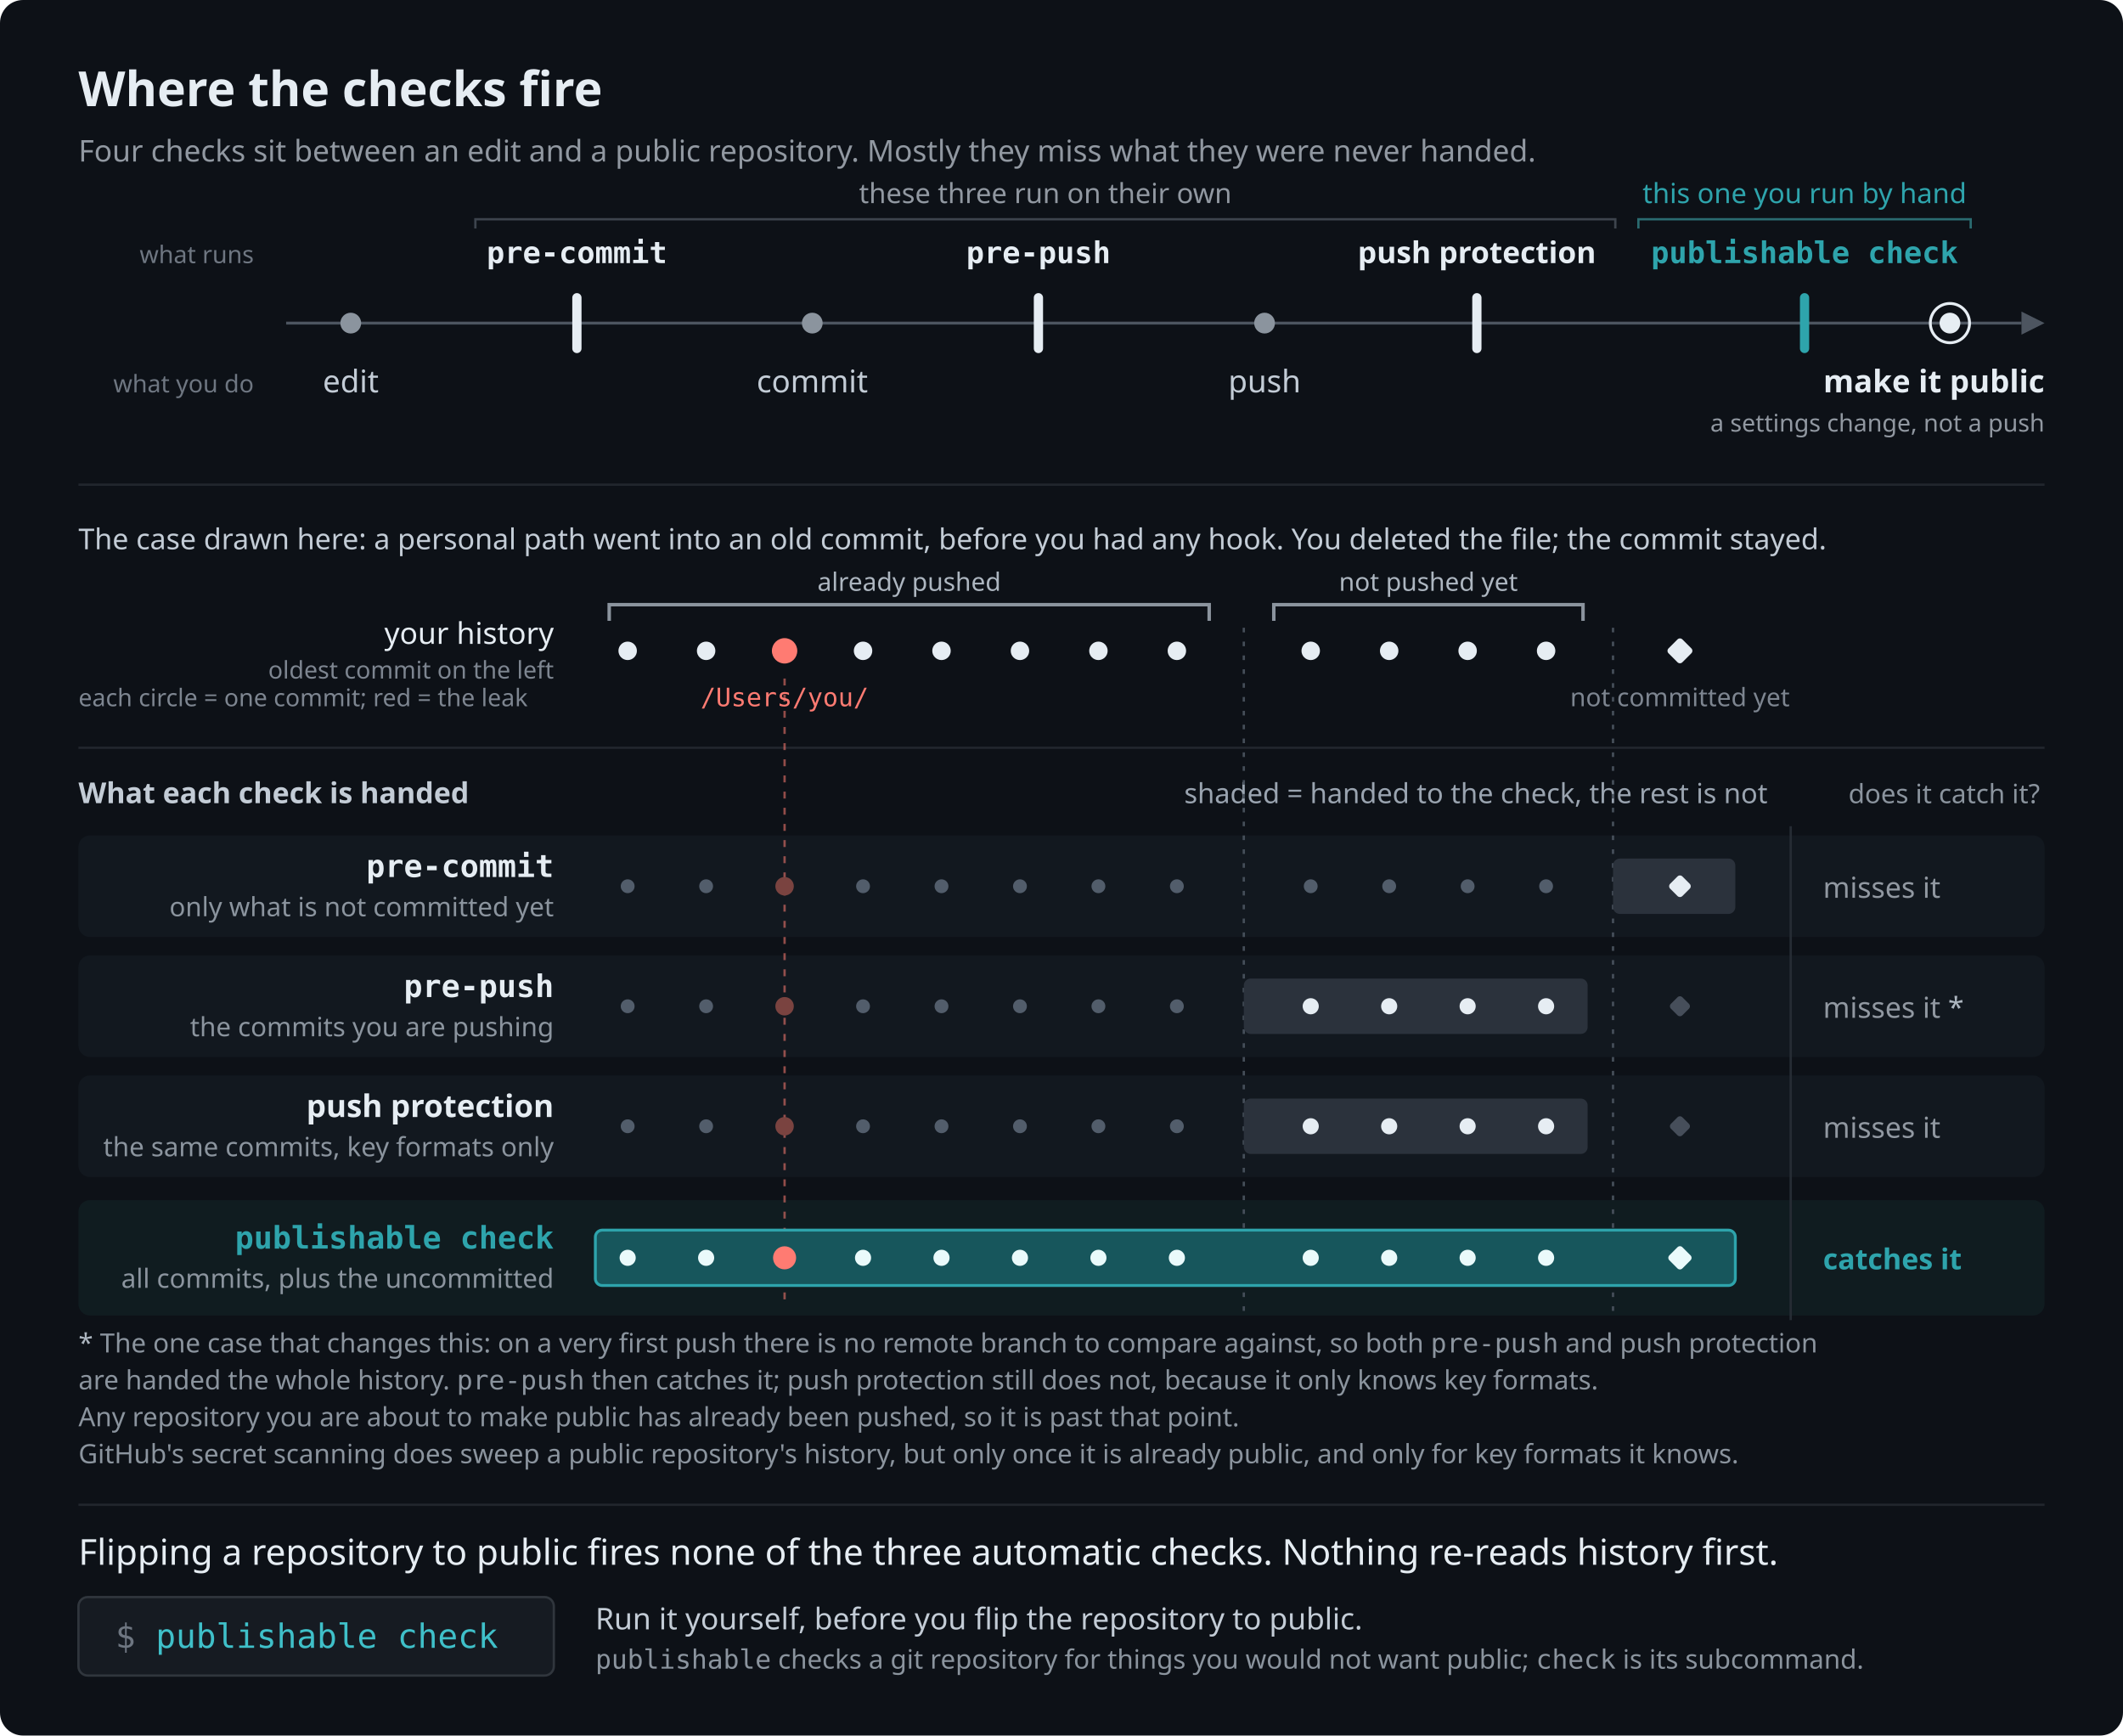
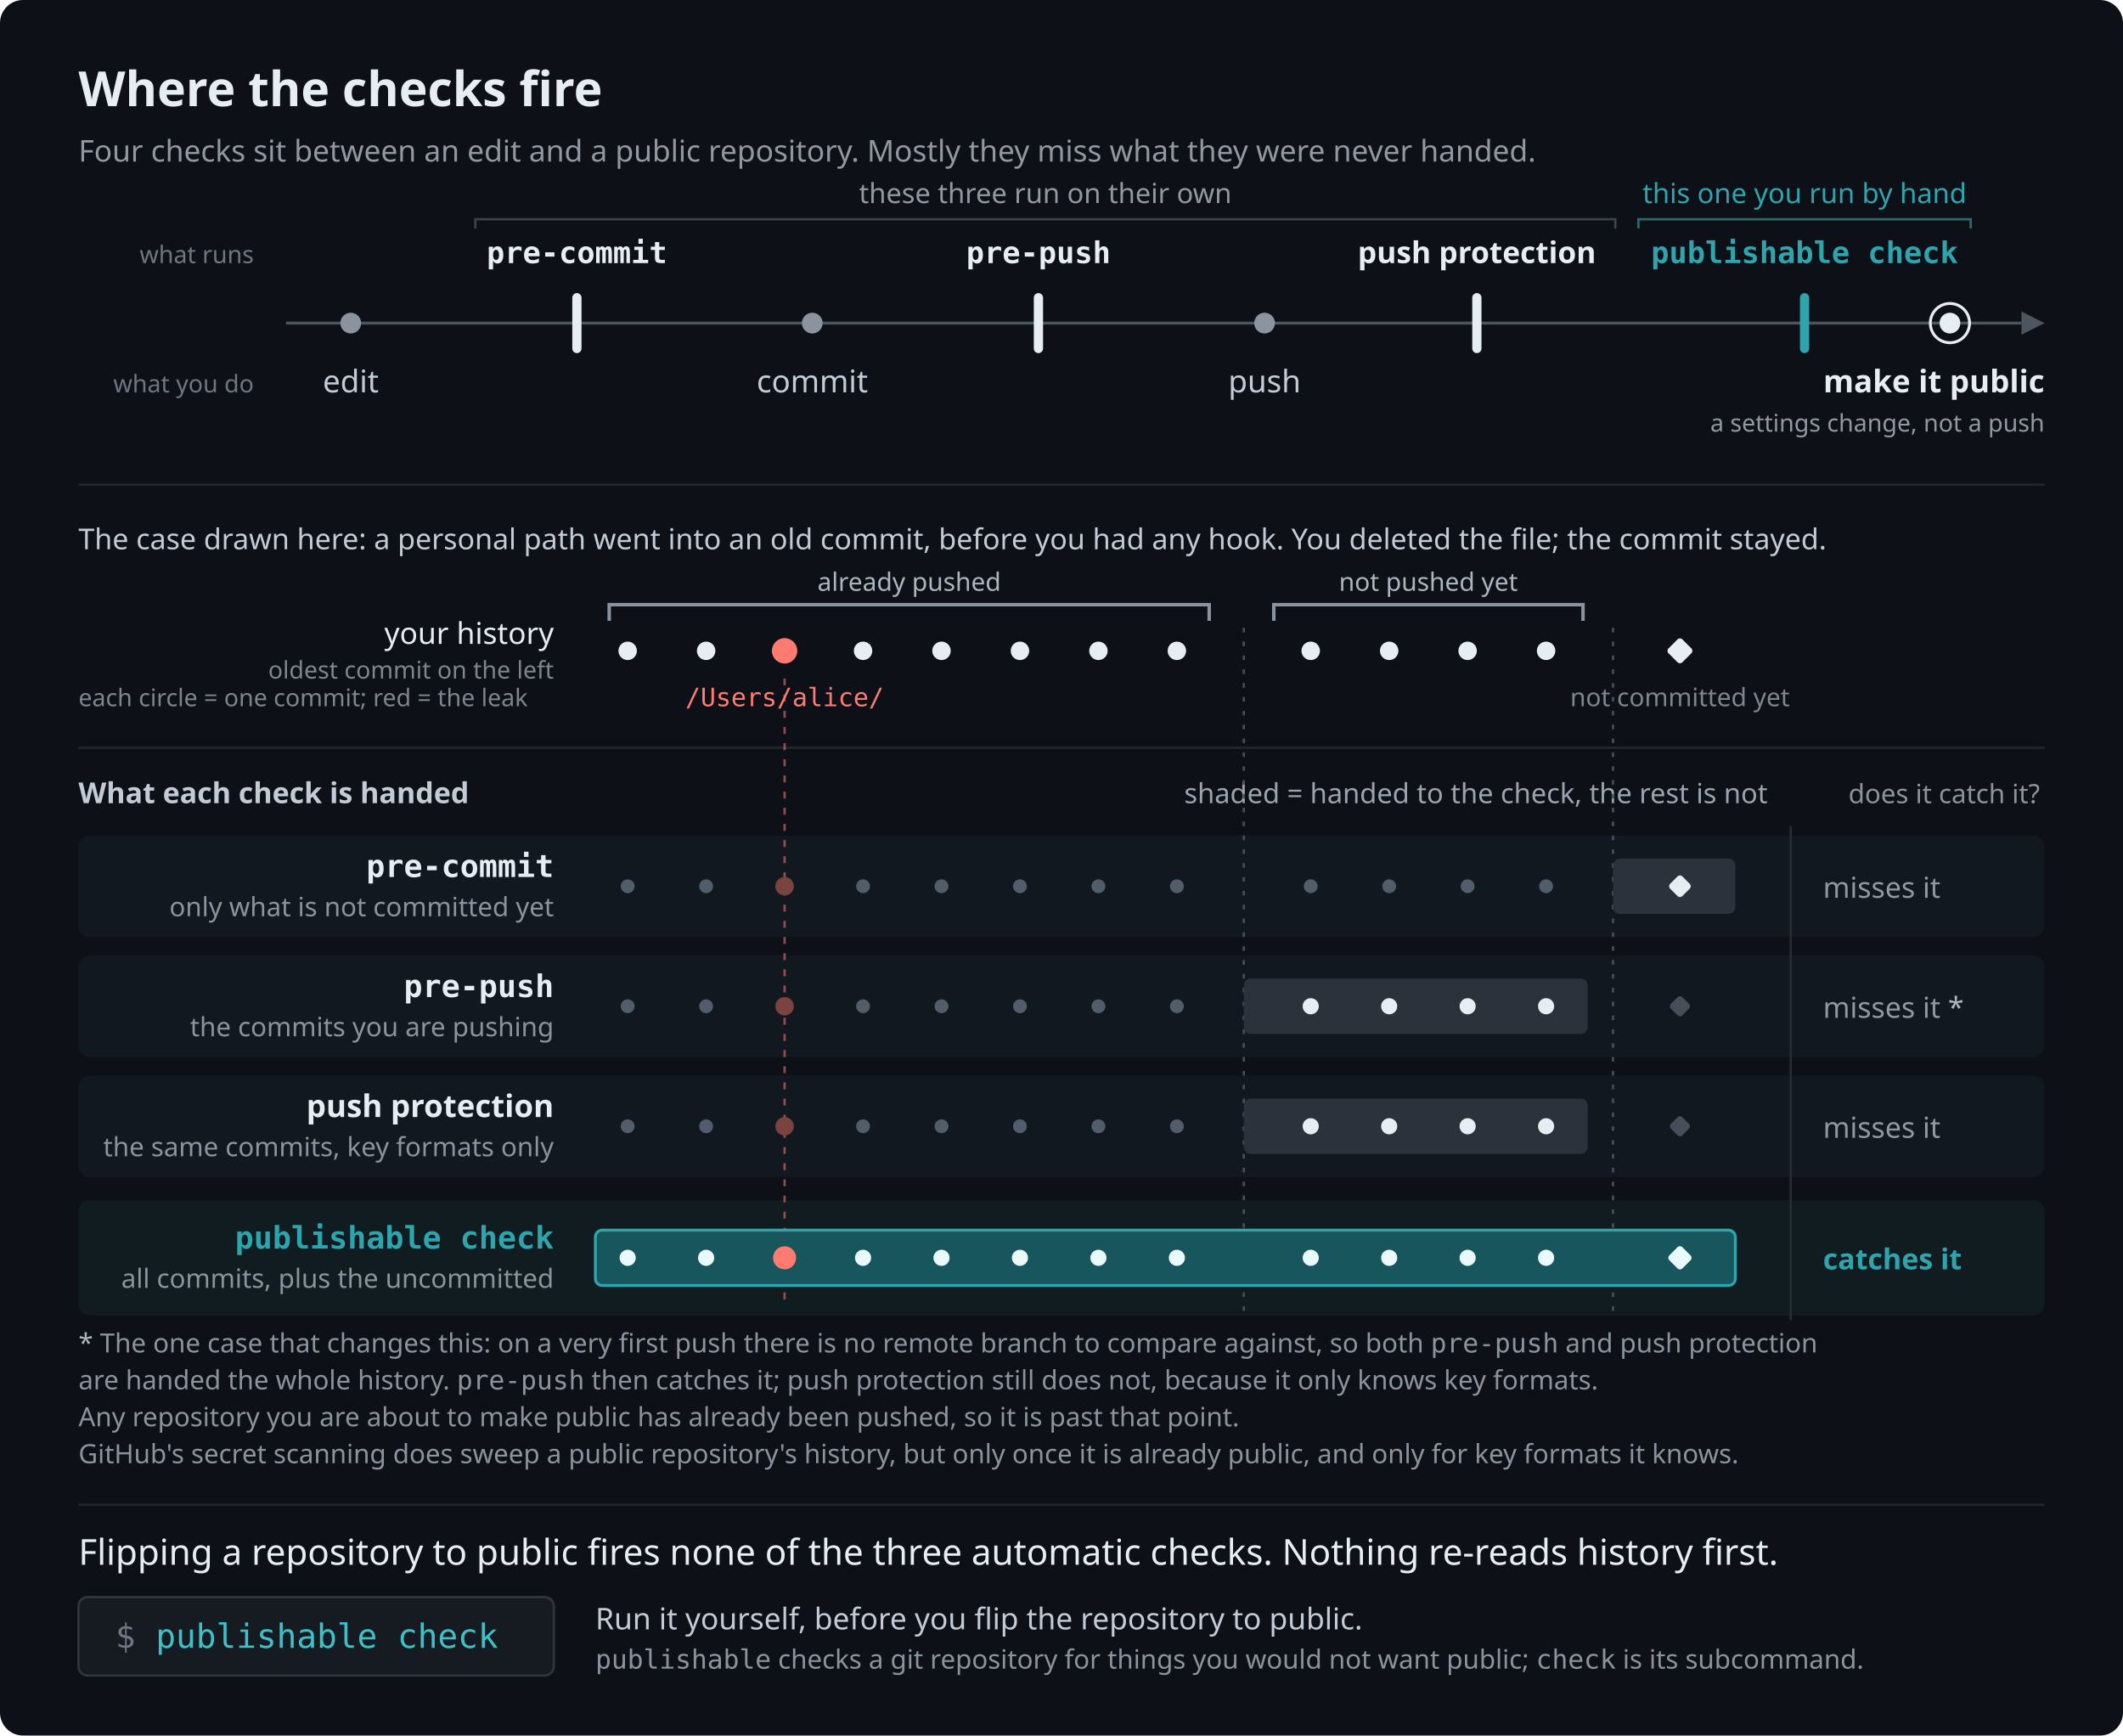
<svg xmlns="http://www.w3.org/2000/svg" width="920" height="752" viewBox="0 0 920 752" role="img" aria-labelledby="ttl dsc" font-family="-apple-system, BlinkMacSystemFont, 'Segoe UI', 'Noto Sans', Helvetica, Arial, sans-serif">
  <style>
.m{font-family:ui-monospace,SFMono-Regular,'SF Mono',Menlo,Consolas,'DejaVu Sans Mono',monospace;font-variant-ligatures:none;font-feature-settings:"liga" 0,"calt" 0}
</style>
  <rect x="0" y="0" width="920" height="752" rx="10" fill="#0d1117" />
  <text x="34" y="46" font-size="21" font-weight="600" fill="#e6edf3">Where the checks fire</text>
  <text x="34" y="70" font-size="13" fill="#9198a1">Four checks sit between an edit and a public repository. Mostly they miss what they were never handed.</text>
  <text x="110" y="114" text-anchor="end" font-size="10.5" fill="#6e7681">what runs</text>
  <text x="110" y="170" text-anchor="end" font-size="10.5" fill="#6e7681">what you do</text>
  <text x="453" y="88" text-anchor="middle" font-size="12" fill="#9198a1">these three run on their own</text>
  <text x="782" y="88" text-anchor="middle" font-size="12" fill="#2ea4ac">this one you run by hand</text>
  <path d="M206 99V95H700V99" fill="none" stroke="#3d444d" stroke-width="1" />
  <path d="M710 99V95H854V99" fill="none" stroke="#2a6b70" stroke-width="1" />
  <g text-anchor="middle" font-size="13" font-weight="600" fill="#e6edf3">
    <text class="m" x="250" y="114">pre-commit</text>
    <text class="m" x="450" y="114">pre-push</text>
    <text x="640" y="114">push protection</text>
    <text class="m" x="782" y="114" fill="#2ea4ac">publishable check</text>
  </g>
  <path d="M124 140H876" fill="none" stroke="#4d5560" stroke-width="1.25" />
  <path d="M886 140l-10-5v10z" fill="#4d5560" />
  <g fill="#8b949e">
    <circle cx="152" cy="140" r="4.5" />
    <circle cx="352" cy="140" r="4.5" />
    <circle cx="548" cy="140" r="4.5" />
  </g>
  <circle cx="845" cy="140" r="8.5" fill="none" stroke="#e6edf3" stroke-width="1.25" />
  <circle cx="845" cy="140" r="4.5" fill="#e6edf3" />
  <g fill="#e6edf3">
    <rect x="248" y="127" width="4" height="26" rx="2" />
    <rect x="448" y="127" width="4" height="26" rx="2" />
    <rect x="638" y="127" width="4" height="26" rx="2" />
  </g>
  <rect x="780" y="127" width="4" height="26" rx="2" fill="#2ea4ac" />
  <g text-anchor="middle" font-size="13.5" fill="#c3ccd6">
    <text x="152" y="170">edit</text>
    <text x="352" y="170">commit</text>
    <text x="548" y="170">push</text>
  </g>
  <text x="886" y="170" text-anchor="end" font-size="13.5" font-weight="600" fill="#e6edf3">make it public</text>
  <text x="886" y="187" text-anchor="end" font-size="10.5" fill="#9198a1">a settings change, not a push</text>
  <path d="M34 210H886" fill="none" stroke="#21262d" stroke-width="1" />
  <text x="34" y="238" font-size="12.5" fill="#c3ccd6">The case drawn here: a personal path went into an old commit, before you had any hook. You deleted the file; the commit stayed.</text>
  <text x="240" y="279" text-anchor="end" font-size="13" fill="#e6edf3">your history</text>
  <text x="240" y="294" text-anchor="end" font-size="10.5" fill="#7d8590">oldest commit on the left</text>
  <g fill="none" stroke="#8b949e" stroke-width="1.5">
    <path d="M264 269V262H524V269" />
    <path d="M552 269V262H686V269" />
  </g>
  <text x="394" y="256" text-anchor="middle" font-size="11" fill="#adb6c0">already pushed</text>
  <text x="619" y="256" text-anchor="middle" font-size="11" fill="#adb6c0">not pushed yet</text>
  <g fill="#e6edf3">
    <circle cx="272" cy="282" r="4" />
    <circle cx="306" cy="282" r="4" />
    <circle cx="374" cy="282" r="4" />
    <circle cx="408" cy="282" r="4" />
    <circle cx="442" cy="282" r="4" />
    <circle cx="476" cy="282" r="4" />
    <circle cx="510" cy="282" r="4" />
    <circle cx="568" cy="282" r="4" />
    <circle cx="602" cy="282" r="4" />
    <circle cx="636" cy="282" r="4" />
    <circle cx="670" cy="282" r="4" />
  </g>
  <circle cx="340" cy="282" r="5.5" fill="#ff7b72" />
  <rect x="723.75" y="277.75" width="8.5" height="8.5" rx="1.5" fill="#e6edf3" transform="rotate(45 728 282)" />
-   <text class="m" x="340" y="306" text-anchor="middle" font-size="11" fill="#ff7b72">/Users/you/</text>
+   <text class="m" x="340" y="306" text-anchor="middle" font-size="11" fill="#ff7b72">/Users/alice/</text>
  <text x="728" y="306" text-anchor="middle" font-size="11" fill="#7d8590">not committed yet</text>
  <text x="34" y="306" font-size="10.5" fill="#7d8590">each circle = one commit; red = the leak</text>
  <path d="M34 324H886" fill="none" stroke="#21262d" stroke-width="1" />
  <text x="34" y="348" font-size="12.5" font-weight="600" fill="#c3ccd6">What each check is handed</text>
  <text x="766" y="348" text-anchor="end" font-size="12" fill="#9aa4b0">shaded = handed to the check, the rest is not</text>
  <text x="884" y="348" text-anchor="end" font-size="11.5" fill="#8b949e">does it catch it?</text>
  <g fill="#12181f">
    <rect x="34" y="362" width="852" height="44" rx="5" />
    <rect x="34" y="414" width="852" height="44" rx="5" />
    <rect x="34" y="466" width="852" height="44" rx="5" />
  </g>
  <rect x="34" y="520" width="852" height="50" rx="5" fill="#101c20" />
  <path d="M776 358V572" fill="none" stroke="#262c34" stroke-width="1" />
  <g fill="none" stroke="#454e59" stroke-width="1" stroke-dasharray="2 4">
    <path d="M539 272V570" />
    <path d="M699 272V570" />
  </g>
  <path d="M340 294V566" fill="none" stroke="#ff7b72" stroke-width="1" stroke-dasharray="3 4" opacity="0.55" />
  <text class="m" x="240" y="380" text-anchor="end" font-size="13.5" font-weight="600" fill="#e6edf3">pre-commit</text>
  <text x="240" y="397" text-anchor="end" font-size="11.5" fill="#8b949e">only what is not committed yet</text>
  <rect x="699" y="372" width="53" height="24" rx="3" fill="#2b323c" />
  <g fill="#525d6b">
    <circle cx="272" cy="384" r="3" />
    <circle cx="306" cy="384" r="3" />
    <circle cx="374" cy="384" r="3" />
    <circle cx="408" cy="384" r="3" />
    <circle cx="442" cy="384" r="3" />
    <circle cx="476" cy="384" r="3" />
    <circle cx="510" cy="384" r="3" />
    <circle cx="568" cy="384" r="3" />
    <circle cx="602" cy="384" r="3" />
    <circle cx="636" cy="384" r="3" />
    <circle cx="670" cy="384" r="3" />
  </g>
  <circle cx="340" cy="384" r="4" fill="#7a4340" />
  <rect x="724.25" y="380.25" width="7.5" height="7.5" rx="1.5" fill="#e6edf3" transform="rotate(45 728 384)" />
  <text x="790" y="389" font-size="12.5" fill="#9198a1">misses it</text>
  <text class="m" x="240" y="432" text-anchor="end" font-size="13.5" font-weight="600" fill="#e6edf3">pre-push</text>
  <text x="240" y="449" text-anchor="end" font-size="11.5" fill="#8b949e">the commits you are pushing</text>
  <rect x="539" y="424" width="149" height="24" rx="3" fill="#2b323c" />
  <g fill="#525d6b">
    <circle cx="272" cy="436" r="3" />
    <circle cx="306" cy="436" r="3" />
    <circle cx="374" cy="436" r="3" />
    <circle cx="408" cy="436" r="3" />
    <circle cx="442" cy="436" r="3" />
    <circle cx="476" cy="436" r="3" />
    <circle cx="510" cy="436" r="3" />
  </g>
  <g fill="#e6edf3">
    <circle cx="568" cy="436" r="3.5" />
    <circle cx="602" cy="436" r="3.5" />
    <circle cx="636" cy="436" r="3.5" />
    <circle cx="670" cy="436" r="3.5" />
  </g>
  <circle cx="340" cy="436" r="4" fill="#7a4340" />
  <rect x="724.5" y="432.5" width="7" height="7" rx="1.5" fill="#464e5a" transform="rotate(45 728 436)" />
  <text x="790" y="441" font-size="12.5" fill="#9198a1">misses it <tspan fill="#adb6c0">*</tspan>
  </text>
  <text x="240" y="484" text-anchor="end" font-size="13.5" font-weight="600" fill="#e6edf3">push protection</text>
  <text x="240" y="501" text-anchor="end" font-size="11.5" fill="#8b949e">the same commits, key formats only</text>
  <rect x="539" y="476" width="149" height="24" rx="3" fill="#2b323c" />
  <g fill="#525d6b">
    <circle cx="272" cy="488" r="3" />
    <circle cx="306" cy="488" r="3" />
    <circle cx="374" cy="488" r="3" />
    <circle cx="408" cy="488" r="3" />
    <circle cx="442" cy="488" r="3" />
    <circle cx="476" cy="488" r="3" />
    <circle cx="510" cy="488" r="3" />
  </g>
  <g fill="#e6edf3">
    <circle cx="568" cy="488" r="3.5" />
    <circle cx="602" cy="488" r="3.5" />
    <circle cx="636" cy="488" r="3.5" />
    <circle cx="670" cy="488" r="3.5" />
  </g>
  <circle cx="340" cy="488" r="4" fill="#7a4340" />
  <rect x="724.5" y="484.5" width="7" height="7" rx="1.5" fill="#464e5a" transform="rotate(45 728 488)" />
  <text x="790" y="493" font-size="12.5" fill="#9198a1">misses it</text>
  <text class="m" x="240" y="541" text-anchor="end" font-size="13.5" font-weight="600" fill="#2ea4ac">publishable check</text>
  <text x="240" y="558" text-anchor="end" font-size="11.5" fill="#8b949e">all commits, plus the uncommitted</text>
  <rect x="258" y="533" width="494" height="24" rx="3" fill="#17565c" stroke="#2ea4ac" stroke-width="1.25" />
  <g fill="#eafafb">
    <circle cx="272" cy="545" r="3.5" />
    <circle cx="306" cy="545" r="3.5" />
    <circle cx="374" cy="545" r="3.5" />
    <circle cx="408" cy="545" r="3.5" />
    <circle cx="442" cy="545" r="3.5" />
    <circle cx="476" cy="545" r="3.5" />
    <circle cx="510" cy="545" r="3.5" />
    <circle cx="568" cy="545" r="3.5" />
    <circle cx="602" cy="545" r="3.5" />
    <circle cx="636" cy="545" r="3.5" />
    <circle cx="670" cy="545" r="3.5" />
  </g>
  <circle cx="340" cy="545" r="5" fill="#ff7b72" />
  <rect x="724" y="541" width="8" height="8" rx="1.5" fill="#eafafb" transform="rotate(45 728 545)" />
  <text x="790" y="550" font-size="12.5" font-weight="600" fill="#2ea4ac">catches it</text>
  <g font-size="11.5" fill="#8b949e">
    <text x="34" y="586">
      <tspan fill="#adb6c0">*</tspan> The one case that changes this: on a very first push there is no remote branch to compare against, so both <tspan class="m">pre-push</tspan> and push protection</text>
    <text x="34" y="602">are handed the whole history. <tspan class="m">pre-push</tspan> then catches it; push protection still does not, because it only knows key formats.</text>
    <text x="34" y="618">Any repository you are about to make public has already been pushed, so it is past that point.</text>
    <text x="34" y="634">GitHub's secret scanning does sweep a public repository's history, but only once it is already public, and only for key formats it knows.</text>
  </g>
  <path d="M34 652H886" fill="none" stroke="#21262d" stroke-width="1" />
  <text x="34" y="678" font-size="15.5" fill="#e6edf3">Flipping a repository to public fires none of the three automatic checks. Nothing re-reads history first.</text>
  <rect x="34" y="692" width="206" height="34" rx="4" fill="#161b22" stroke="#30363d" stroke-width="1" />
  <text class="m" x="50" y="714" font-size="14.5" fill="#6e7681">$ <tspan fill="#3fc0c9">publishable check</tspan>
  </text>
  <text x="258" y="706" font-size="13" fill="#c3ccd6">Run it yourself, before you flip the repository to public.</text>
  <text x="258" y="723" font-size="11.5" fill="#8b949e">
    <tspan class="m">publishable</tspan> checks a git repository for things you would not want public; <tspan class="m">check</tspan> is its subcommand.</text>
</svg>
